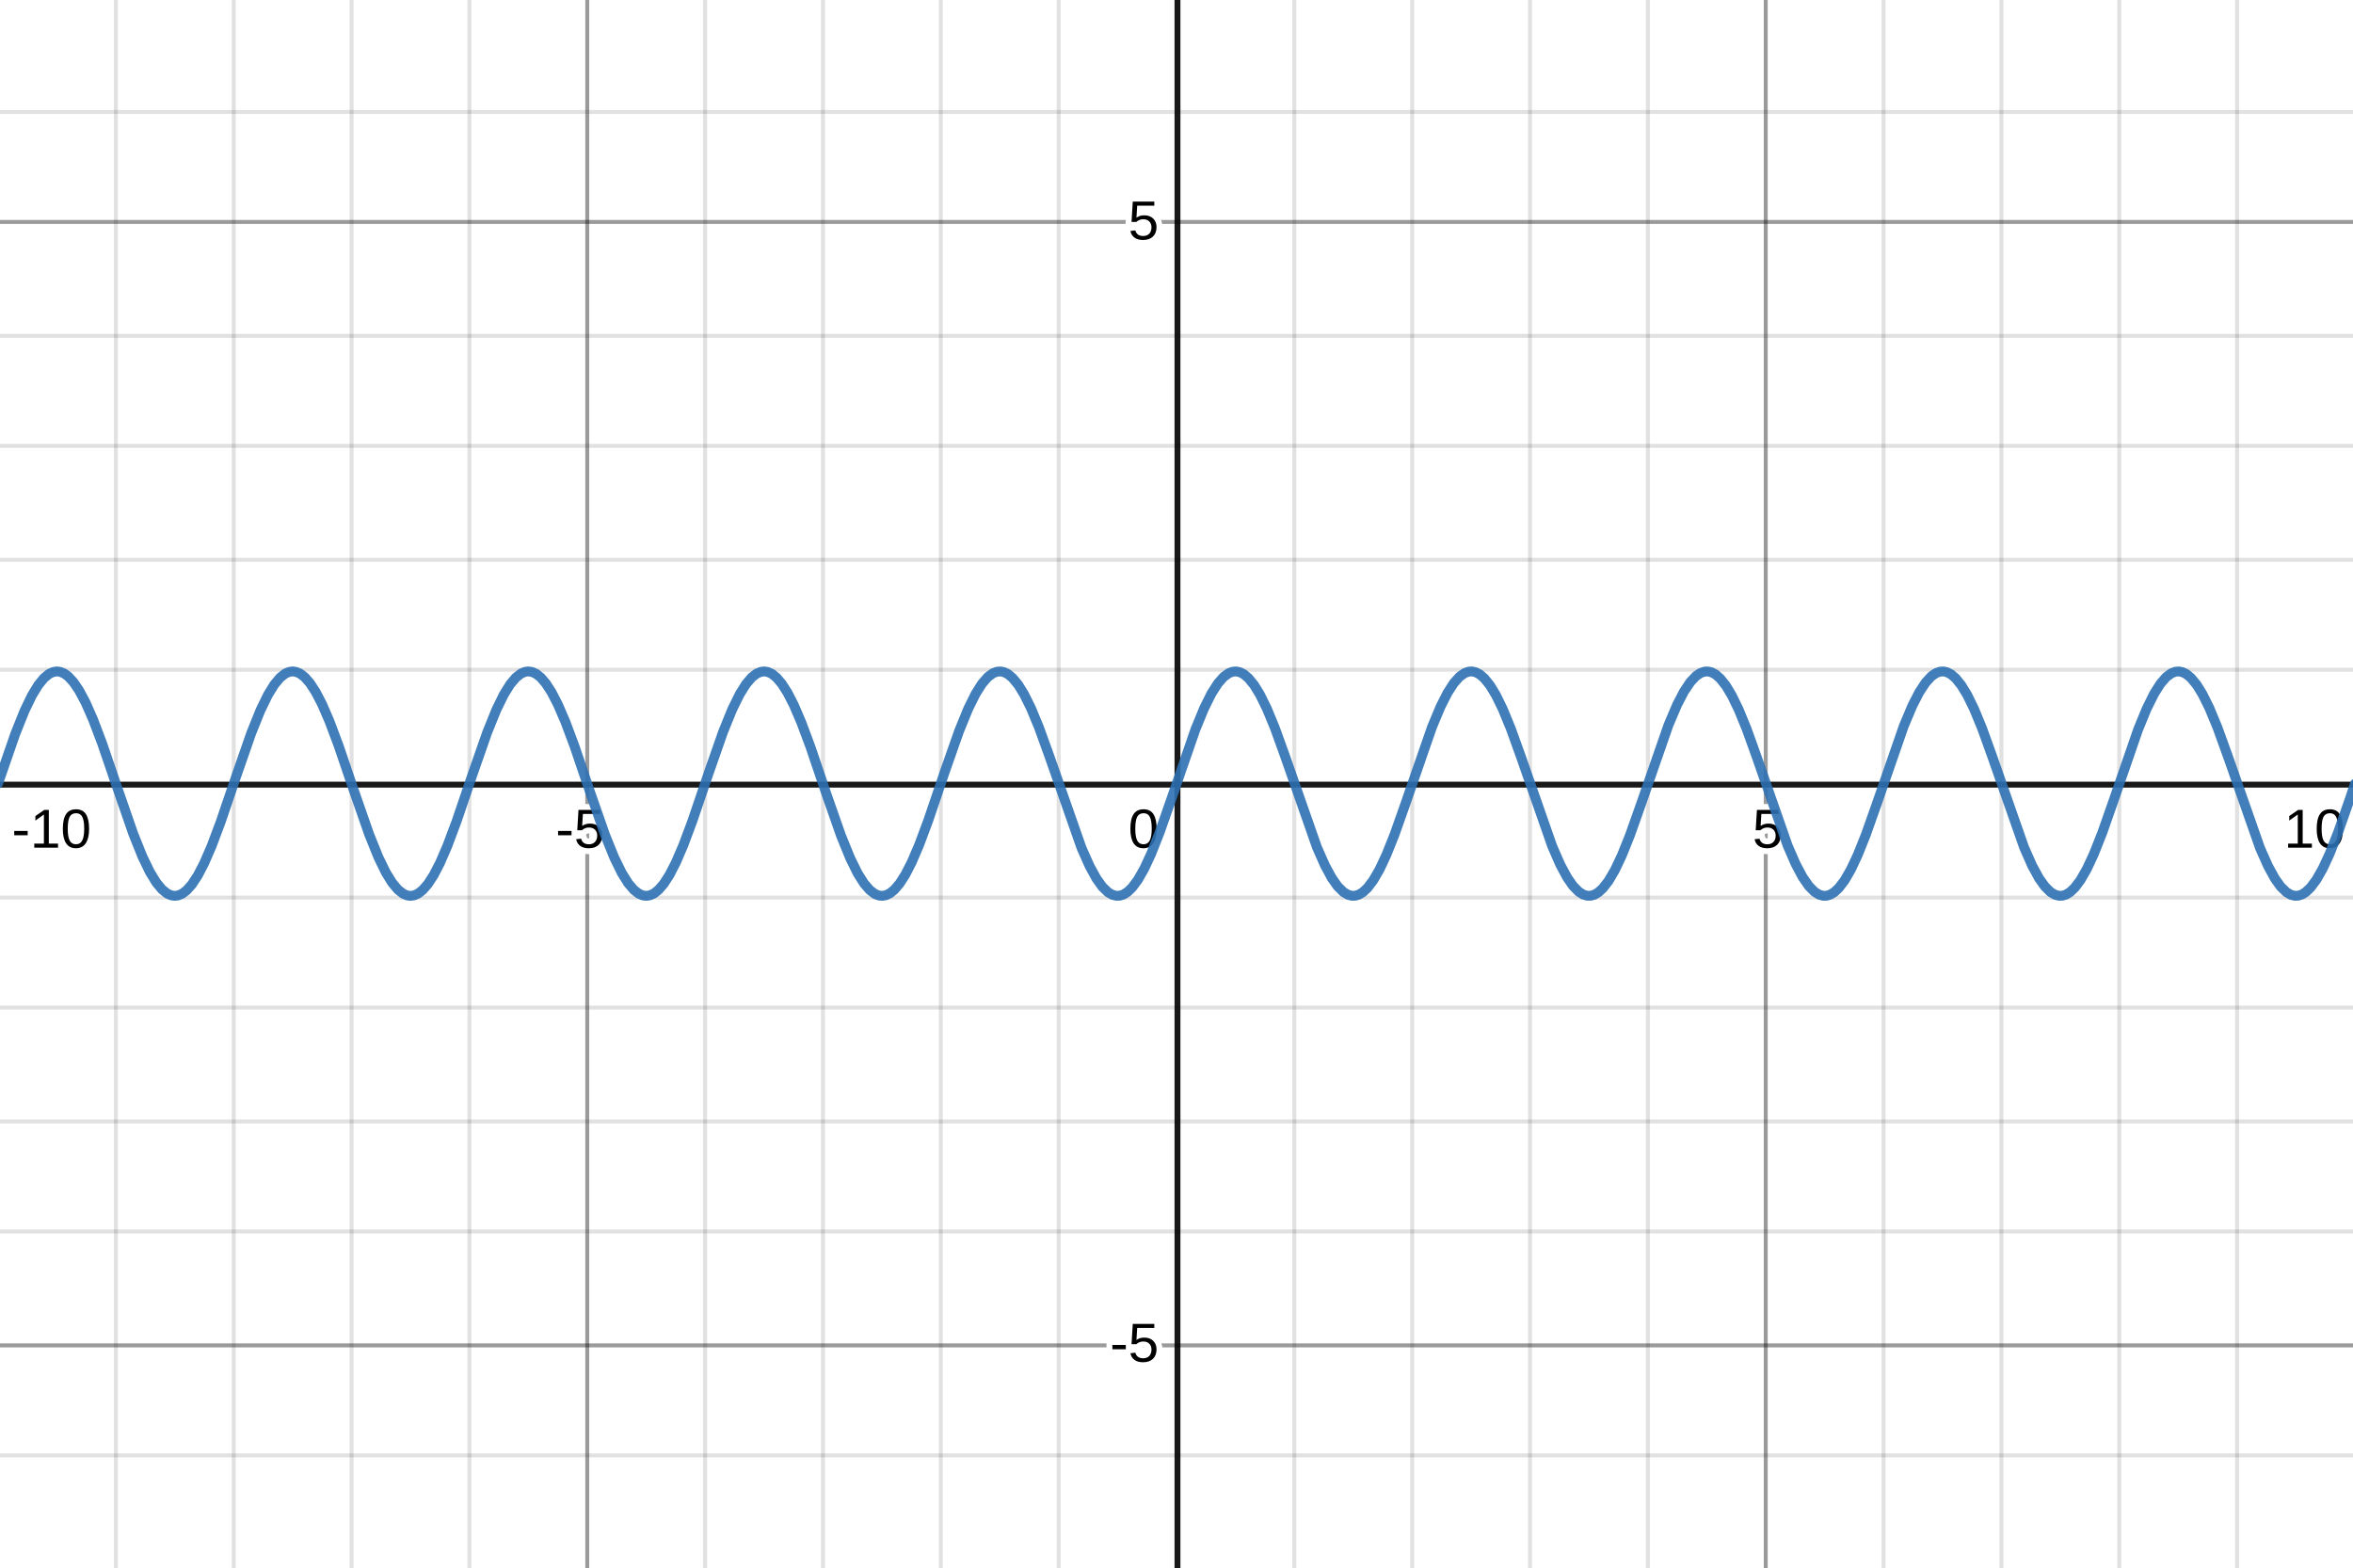
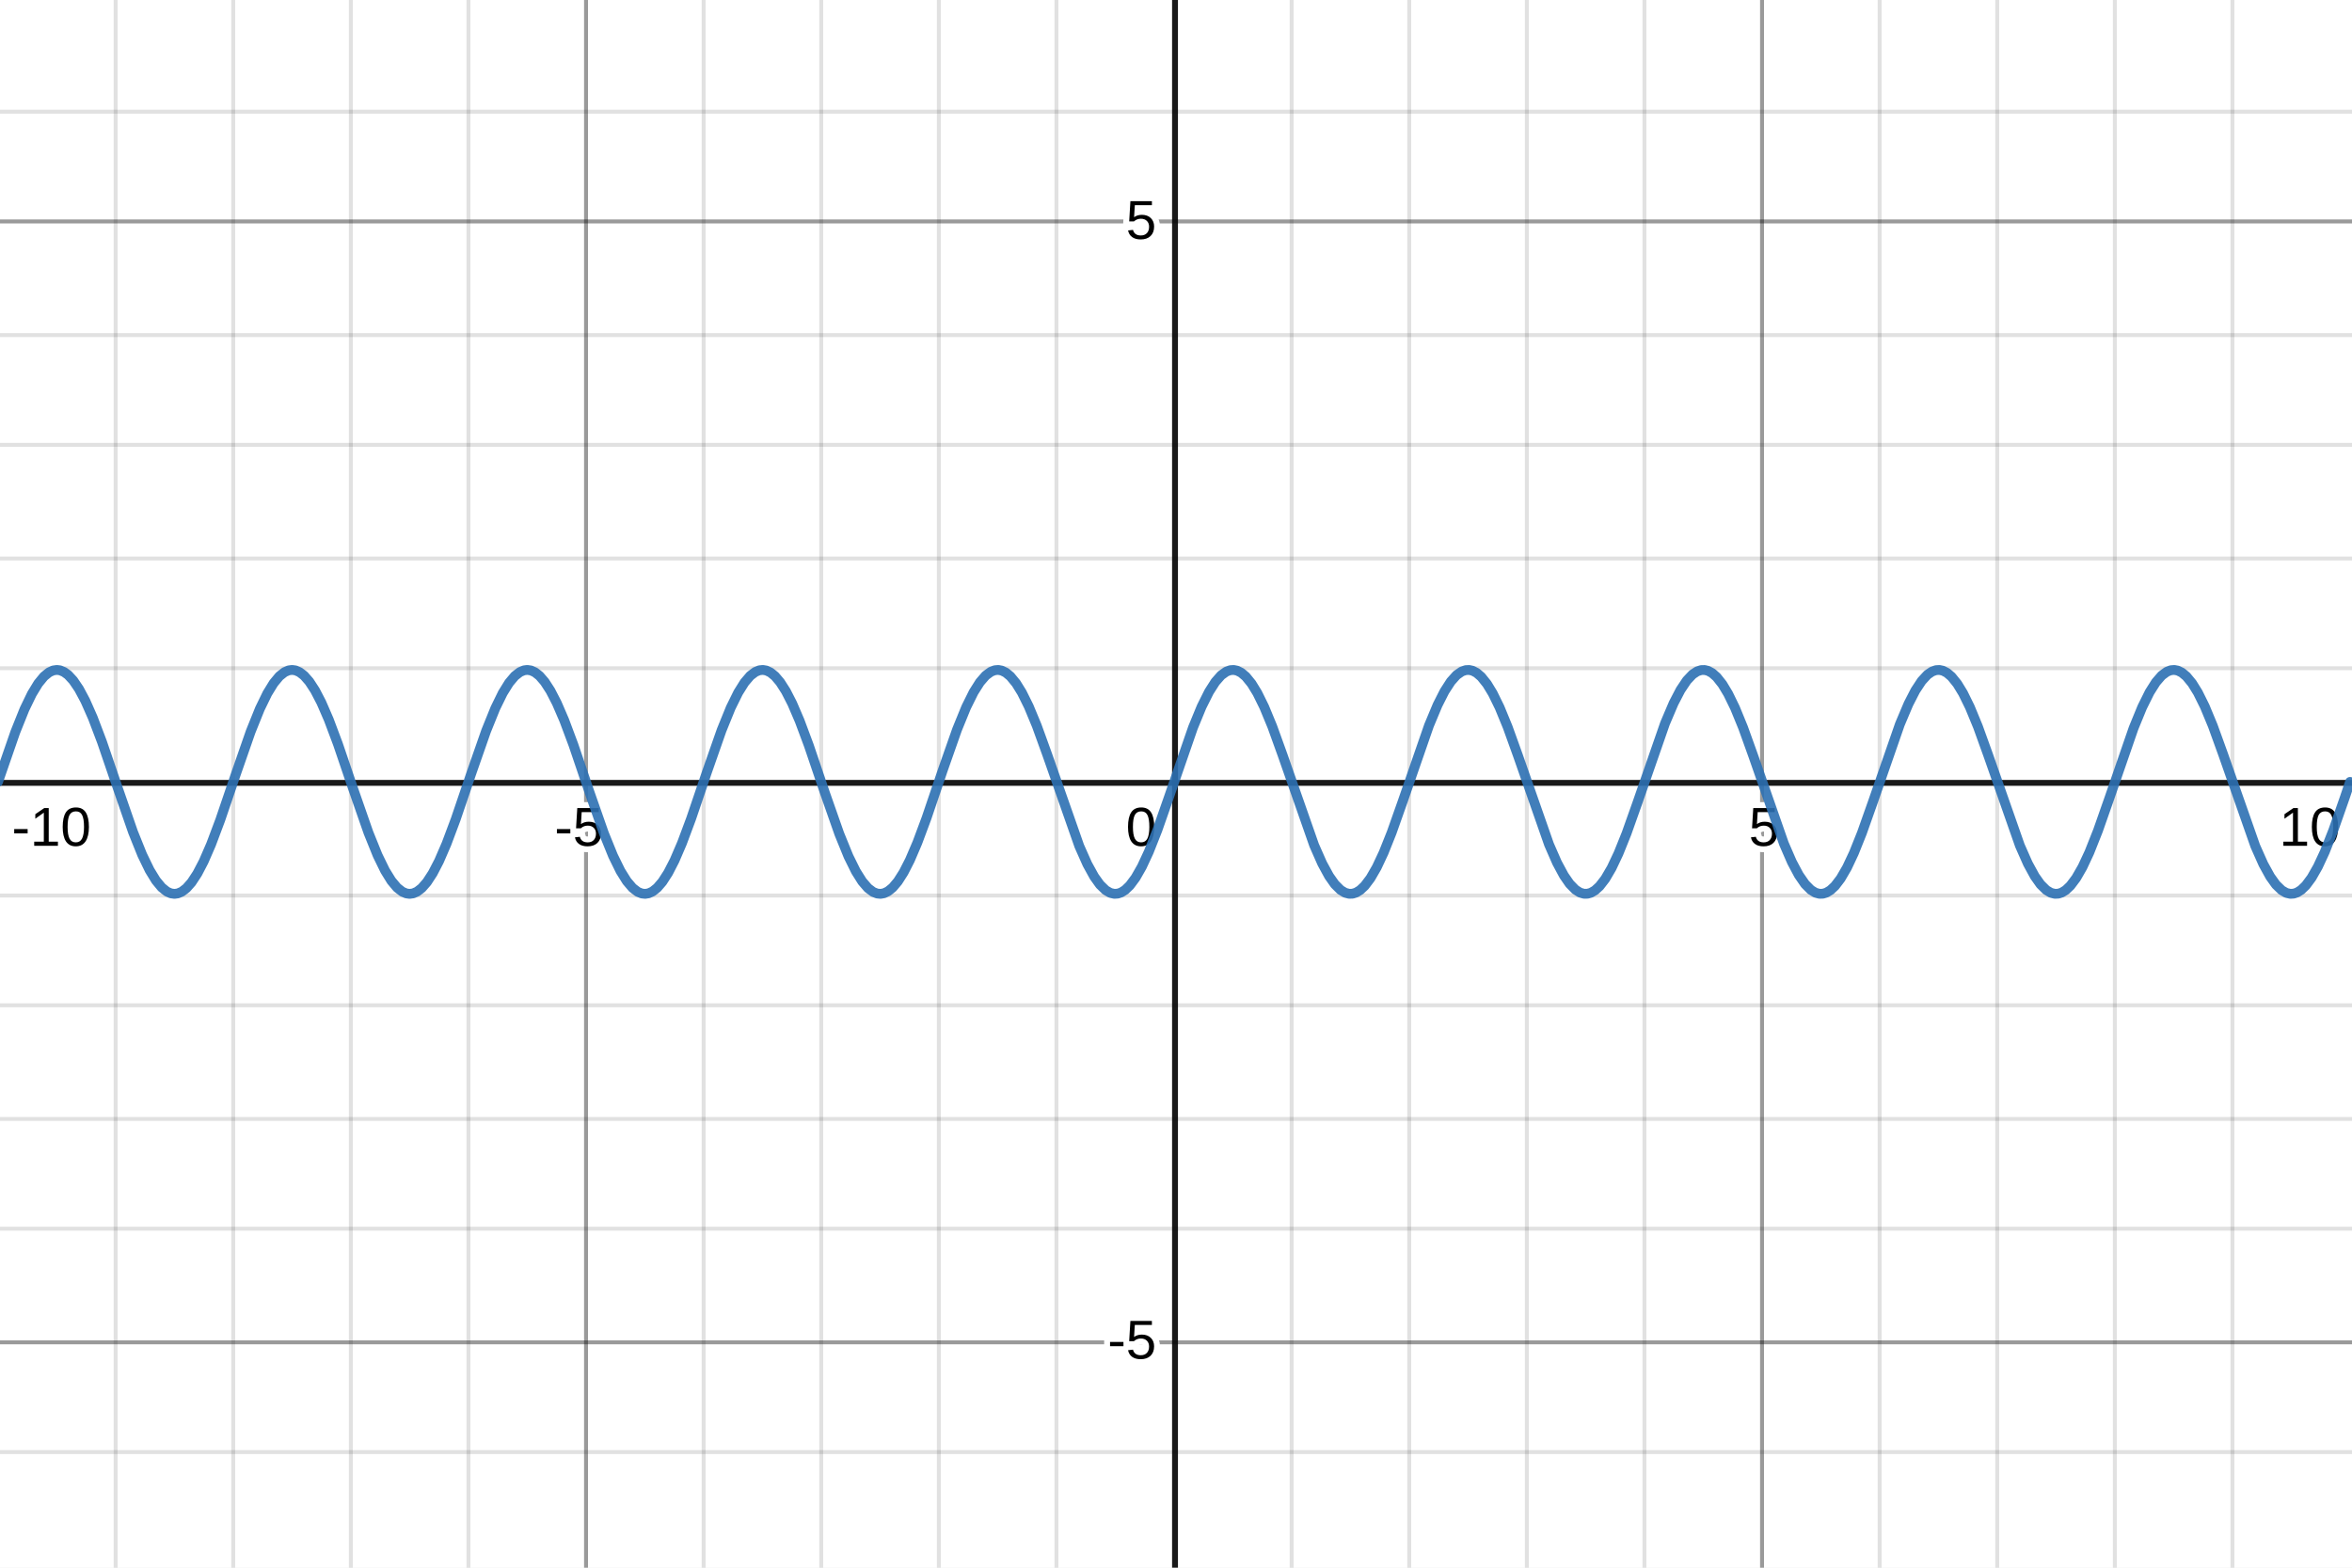
- <svg xmlns="http://www.w3.org/2000/svg" version="1.1" width="599" height="399">
+ <svg xmlns="http://www.w3.org/2000/svg" version="1.1" width="600" height="400" class="desmos-graph">
  <defs />
  <g transform="scale(1,1)">
-     <g id="background-3b3a1899">
-       <rect fill="white" stroke="none" x="0" y="0" width="599.996" height="399.992" class="dcg-svg-background" />
+     <g id="background-5113b6f9">
+       <rect fill="white" stroke="none" x="0" y="0" width="600" height="400" class="dcg-svg-background" />
    </g>
-     <g id="background-images-3b3a1899" />
-     <g id="graphpaper-3b3a1899">
-       <g id="grid-3b3a1899">
+     <g id="background-images-5113b6f9" />
+     <g id="graphpaper-5113b6f9">
+       <g id="grid-5113b6f9">
        <g>
-           <path fill="none" stroke="rgb(0,0,0)" class="dcg-svg-minor-gridline" paint-order="fill stroke markers" d=" M -0.5 0 L -0.5 399.992" stroke-opacity="0.12" stroke-miterlimit="10" stroke-dasharray="" />
-           <path fill="none" stroke="rgb(0,0,0)" class="dcg-svg-minor-gridline" paint-order="fill stroke markers" d=" M 29.5 0 L 29.5 399.992" stroke-opacity="0.12" stroke-miterlimit="10" stroke-dasharray="" />
-           <path fill="none" stroke="rgb(0,0,0)" class="dcg-svg-minor-gridline" paint-order="fill stroke markers" d=" M 59.5 0 L 59.5 399.992" stroke-opacity="0.12" stroke-miterlimit="10" stroke-dasharray="" />
-           <path fill="none" stroke="rgb(0,0,0)" class="dcg-svg-minor-gridline" paint-order="fill stroke markers" d=" M 89.5 0 L 89.5 399.992" stroke-opacity="0.12" stroke-miterlimit="10" stroke-dasharray="" />
-           <path fill="none" stroke="rgb(0,0,0)" class="dcg-svg-minor-gridline" paint-order="fill stroke markers" d=" M 119.5 0 L 119.5 399.992" stroke-opacity="0.12" stroke-miterlimit="10" stroke-dasharray="" />
-           <path fill="none" stroke="rgb(0,0,0)" class="dcg-svg-minor-gridline" paint-order="fill stroke markers" d=" M 149.5 0 L 149.5 399.992" stroke-opacity="0.12" stroke-miterlimit="10" stroke-dasharray="" />
-           <path fill="none" stroke="rgb(0,0,0)" class="dcg-svg-minor-gridline" paint-order="fill stroke markers" d=" M 179.5 0 L 179.5 399.992" stroke-opacity="0.12" stroke-miterlimit="10" stroke-dasharray="" />
-           <path fill="none" stroke="rgb(0,0,0)" class="dcg-svg-minor-gridline" paint-order="fill stroke markers" d=" M 209.5 0 L 209.5 399.992" stroke-opacity="0.12" stroke-miterlimit="10" stroke-dasharray="" />
-           <path fill="none" stroke="rgb(0,0,0)" class="dcg-svg-minor-gridline" paint-order="fill stroke markers" d=" M 239.5 0 L 239.5 399.992" stroke-opacity="0.12" stroke-miterlimit="10" stroke-dasharray="" />
-           <path fill="none" stroke="rgb(0,0,0)" class="dcg-svg-minor-gridline" paint-order="fill stroke markers" d=" M 269.5 0 L 269.5 399.992" stroke-opacity="0.12" stroke-miterlimit="10" stroke-dasharray="" />
-           <path fill="none" stroke="rgb(0,0,0)" class="dcg-svg-minor-gridline" paint-order="fill stroke markers" d=" M 329.5 0 L 329.5 399.992" stroke-opacity="0.12" stroke-miterlimit="10" stroke-dasharray="" />
-           <path fill="none" stroke="rgb(0,0,0)" class="dcg-svg-minor-gridline" paint-order="fill stroke markers" d=" M 359.5 0 L 359.5 399.992" stroke-opacity="0.12" stroke-miterlimit="10" stroke-dasharray="" />
-           <path fill="none" stroke="rgb(0,0,0)" class="dcg-svg-minor-gridline" paint-order="fill stroke markers" d=" M 389.5 0 L 389.5 399.992" stroke-opacity="0.12" stroke-miterlimit="10" stroke-dasharray="" />
-           <path fill="none" stroke="rgb(0,0,0)" class="dcg-svg-minor-gridline" paint-order="fill stroke markers" d=" M 419.5 0 L 419.5 399.992" stroke-opacity="0.12" stroke-miterlimit="10" stroke-dasharray="" />
-           <path fill="none" stroke="rgb(0,0,0)" class="dcg-svg-minor-gridline" paint-order="fill stroke markers" d=" M 449.5 0 L 449.5 399.992" stroke-opacity="0.12" stroke-miterlimit="10" stroke-dasharray="" />
-           <path fill="none" stroke="rgb(0,0,0)" class="dcg-svg-minor-gridline" paint-order="fill stroke markers" d=" M 479.5 0 L 479.5 399.992" stroke-opacity="0.12" stroke-miterlimit="10" stroke-dasharray="" />
-           <path fill="none" stroke="rgb(0,0,0)" class="dcg-svg-minor-gridline" paint-order="fill stroke markers" d=" M 509.5 0 L 509.5 399.992" stroke-opacity="0.12" stroke-miterlimit="10" stroke-dasharray="" />
-           <path fill="none" stroke="rgb(0,0,0)" class="dcg-svg-minor-gridline" paint-order="fill stroke markers" d=" M 539.5 0 L 539.5 399.992" stroke-opacity="0.12" stroke-miterlimit="10" stroke-dasharray="" />
-           <path fill="none" stroke="rgb(0,0,0)" class="dcg-svg-minor-gridline" paint-order="fill stroke markers" d=" M 569.5 0 L 569.5 399.992" stroke-opacity="0.12" stroke-miterlimit="10" stroke-dasharray="" />
-           <path fill="none" stroke="rgb(0,0,0)" class="dcg-svg-minor-gridline" paint-order="fill stroke markers" d=" M 599.5 0 L 599.5 399.992" stroke-opacity="0.12" stroke-miterlimit="10" stroke-dasharray="" />
-           <path fill="none" stroke="rgb(0,0,0)" class="dcg-svg-minor-gridline" paint-order="fill stroke markers" d=" M 0 370.5 L 599.996 370.5" stroke-opacity="0.12" stroke-miterlimit="10" stroke-dasharray="" />
-           <path fill="none" stroke="rgb(0,0,0)" class="dcg-svg-minor-gridline" paint-order="fill stroke markers" d=" M 0 342.5 L 599.996 342.5" stroke-opacity="0.12" stroke-miterlimit="10" stroke-dasharray="" />
-           <path fill="none" stroke="rgb(0,0,0)" class="dcg-svg-minor-gridline" paint-order="fill stroke markers" d=" M 0 313.5 L 599.996 313.5" stroke-opacity="0.12" stroke-miterlimit="10" stroke-dasharray="" />
-           <path fill="none" stroke="rgb(0,0,0)" class="dcg-svg-minor-gridline" paint-order="fill stroke markers" d=" M 0 285.5 L 599.996 285.5" stroke-opacity="0.12" stroke-miterlimit="10" stroke-dasharray="" />
-           <path fill="none" stroke="rgb(0,0,0)" class="dcg-svg-minor-gridline" paint-order="fill stroke markers" d=" M 0 256.5 L 599.996 256.5" stroke-opacity="0.12" stroke-miterlimit="10" stroke-dasharray="" />
-           <path fill="none" stroke="rgb(0,0,0)" class="dcg-svg-minor-gridline" paint-order="fill stroke markers" d=" M 0 228.5 L 599.996 228.5" stroke-opacity="0.12" stroke-miterlimit="10" stroke-dasharray="" />
-           <path fill="none" stroke="rgb(0,0,0)" class="dcg-svg-minor-gridline" paint-order="fill stroke markers" d=" M 0 170.5 L 599.996 170.5" stroke-opacity="0.12" stroke-miterlimit="10" stroke-dasharray="" />
-           <path fill="none" stroke="rgb(0,0,0)" class="dcg-svg-minor-gridline" paint-order="fill stroke markers" d=" M 0 142.5 L 599.996 142.5" stroke-opacity="0.12" stroke-miterlimit="10" stroke-dasharray="" />
-           <path fill="none" stroke="rgb(0,0,0)" class="dcg-svg-minor-gridline" paint-order="fill stroke markers" d=" M 0 113.5 L 599.996 113.5" stroke-opacity="0.12" stroke-miterlimit="10" stroke-dasharray="" />
-           <path fill="none" stroke="rgb(0,0,0)" class="dcg-svg-minor-gridline" paint-order="fill stroke markers" d=" M 0 85.5 L 599.996 85.5" stroke-opacity="0.12" stroke-miterlimit="10" stroke-dasharray="" />
-           <path fill="none" stroke="rgb(0,0,0)" class="dcg-svg-minor-gridline" paint-order="fill stroke markers" d=" M 0 56.5 L 599.996 56.5" stroke-opacity="0.12" stroke-miterlimit="10" stroke-dasharray="" />
-           <path fill="none" stroke="rgb(0,0,0)" class="dcg-svg-minor-gridline" paint-order="fill stroke markers" d=" M 0 28.5 L 599.996 28.5" stroke-opacity="0.12" stroke-miterlimit="10" stroke-dasharray="" />
-           <path fill="none" stroke="rgb(0,0,0)" class="dcg-svg-major-gridline" paint-order="fill stroke markers" d=" M -0.5 0 L -0.5 399.992" stroke-opacity="0.318" stroke-miterlimit="10" stroke-dasharray="" />
-           <path fill="none" stroke="rgb(0,0,0)" class="dcg-svg-major-gridline" paint-order="fill stroke markers" d=" M 149.5 0 L 149.5 399.992" stroke-opacity="0.318" stroke-miterlimit="10" stroke-dasharray="" />
-           <path fill="none" stroke="rgb(0,0,0)" class="dcg-svg-major-gridline" paint-order="fill stroke markers" d=" M 449.5 0 L 449.5 399.992" stroke-opacity="0.318" stroke-miterlimit="10" stroke-dasharray="" />
-           <path fill="none" stroke="rgb(0,0,0)" class="dcg-svg-major-gridline" paint-order="fill stroke markers" d=" M 599.5 0 L 599.5 399.992" stroke-opacity="0.318" stroke-miterlimit="10" stroke-dasharray="" />
-           <path fill="none" stroke="rgb(0,0,0)" class="dcg-svg-major-gridline" paint-order="fill stroke markers" d=" M 0 342.5 L 599.996 342.5" stroke-opacity="0.318" stroke-miterlimit="10" stroke-dasharray="" />
-           <path fill="none" stroke="rgb(0,0,0)" class="dcg-svg-major-gridline" paint-order="fill stroke markers" d=" M 0 56.5 L 599.996 56.5" stroke-opacity="0.318" stroke-miterlimit="10" stroke-dasharray="" />
+           <path fill="none" stroke="rgb(0,0,0)" class="dcg-svg-minor-gridline" paint-order="fill stroke markers" d=" M -0.5 0 L -0.5 400" stroke-opacity="0.12" stroke-miterlimit="10" stroke-dasharray="" />
+           <path fill="none" stroke="rgb(0,0,0)" class="dcg-svg-minor-gridline" paint-order="fill stroke markers" d=" M 29.5 0 L 29.5 400" stroke-opacity="0.12" stroke-miterlimit="10" stroke-dasharray="" />
+           <path fill="none" stroke="rgb(0,0,0)" class="dcg-svg-minor-gridline" paint-order="fill stroke markers" d=" M 59.5 0 L 59.5 400" stroke-opacity="0.12" stroke-miterlimit="10" stroke-dasharray="" />
+           <path fill="none" stroke="rgb(0,0,0)" class="dcg-svg-minor-gridline" paint-order="fill stroke markers" d=" M 89.5 0 L 89.5 400" stroke-opacity="0.12" stroke-miterlimit="10" stroke-dasharray="" />
+           <path fill="none" stroke="rgb(0,0,0)" class="dcg-svg-minor-gridline" paint-order="fill stroke markers" d=" M 119.5 0 L 119.5 400" stroke-opacity="0.12" stroke-miterlimit="10" stroke-dasharray="" />
+           <path fill="none" stroke="rgb(0,0,0)" class="dcg-svg-minor-gridline" paint-order="fill stroke markers" d=" M 149.5 0 L 149.5 400" stroke-opacity="0.12" stroke-miterlimit="10" stroke-dasharray="" />
+           <path fill="none" stroke="rgb(0,0,0)" class="dcg-svg-minor-gridline" paint-order="fill stroke markers" d=" M 179.5 0 L 179.5 400" stroke-opacity="0.12" stroke-miterlimit="10" stroke-dasharray="" />
+           <path fill="none" stroke="rgb(0,0,0)" class="dcg-svg-minor-gridline" paint-order="fill stroke markers" d=" M 209.5 0 L 209.5 400" stroke-opacity="0.12" stroke-miterlimit="10" stroke-dasharray="" />
+           <path fill="none" stroke="rgb(0,0,0)" class="dcg-svg-minor-gridline" paint-order="fill stroke markers" d=" M 239.5 0 L 239.5 400" stroke-opacity="0.12" stroke-miterlimit="10" stroke-dasharray="" />
+           <path fill="none" stroke="rgb(0,0,0)" class="dcg-svg-minor-gridline" paint-order="fill stroke markers" d=" M 269.5 0 L 269.5 400" stroke-opacity="0.12" stroke-miterlimit="10" stroke-dasharray="" />
+           <path fill="none" stroke="rgb(0,0,0)" class="dcg-svg-minor-gridline" paint-order="fill stroke markers" d=" M 329.5 0 L 329.5 400" stroke-opacity="0.12" stroke-miterlimit="10" stroke-dasharray="" />
+           <path fill="none" stroke="rgb(0,0,0)" class="dcg-svg-minor-gridline" paint-order="fill stroke markers" d=" M 359.5 0 L 359.5 400" stroke-opacity="0.12" stroke-miterlimit="10" stroke-dasharray="" />
+           <path fill="none" stroke="rgb(0,0,0)" class="dcg-svg-minor-gridline" paint-order="fill stroke markers" d=" M 389.5 0 L 389.5 400" stroke-opacity="0.12" stroke-miterlimit="10" stroke-dasharray="" />
+           <path fill="none" stroke="rgb(0,0,0)" class="dcg-svg-minor-gridline" paint-order="fill stroke markers" d=" M 419.5 0 L 419.5 400" stroke-opacity="0.12" stroke-miterlimit="10" stroke-dasharray="" />
+           <path fill="none" stroke="rgb(0,0,0)" class="dcg-svg-minor-gridline" paint-order="fill stroke markers" d=" M 449.5 0 L 449.5 400" stroke-opacity="0.12" stroke-miterlimit="10" stroke-dasharray="" />
+           <path fill="none" stroke="rgb(0,0,0)" class="dcg-svg-minor-gridline" paint-order="fill stroke markers" d=" M 479.5 0 L 479.5 400" stroke-opacity="0.12" stroke-miterlimit="10" stroke-dasharray="" />
+           <path fill="none" stroke="rgb(0,0,0)" class="dcg-svg-minor-gridline" paint-order="fill stroke markers" d=" M 509.5 0 L 509.5 400" stroke-opacity="0.12" stroke-miterlimit="10" stroke-dasharray="" />
+           <path fill="none" stroke="rgb(0,0,0)" class="dcg-svg-minor-gridline" paint-order="fill stroke markers" d=" M 539.5 0 L 539.5 400" stroke-opacity="0.12" stroke-miterlimit="10" stroke-dasharray="" />
+           <path fill="none" stroke="rgb(0,0,0)" class="dcg-svg-minor-gridline" paint-order="fill stroke markers" d=" M 569.5 0 L 569.5 400" stroke-opacity="0.12" stroke-miterlimit="10" stroke-dasharray="" />
+           <path fill="none" stroke="rgb(0,0,0)" class="dcg-svg-minor-gridline" paint-order="fill stroke markers" d=" M 0 370.5 L 600 370.5" stroke-opacity="0.12" stroke-miterlimit="10" stroke-dasharray="" />
+           <path fill="none" stroke="rgb(0,0,0)" class="dcg-svg-minor-gridline" paint-order="fill stroke markers" d=" M 0 342.5 L 600 342.5" stroke-opacity="0.12" stroke-miterlimit="10" stroke-dasharray="" />
+           <path fill="none" stroke="rgb(0,0,0)" class="dcg-svg-minor-gridline" paint-order="fill stroke markers" d=" M 0 313.5 L 600 313.5" stroke-opacity="0.12" stroke-miterlimit="10" stroke-dasharray="" />
+           <path fill="none" stroke="rgb(0,0,0)" class="dcg-svg-minor-gridline" paint-order="fill stroke markers" d=" M 0 285.5 L 600 285.5" stroke-opacity="0.12" stroke-miterlimit="10" stroke-dasharray="" />
+           <path fill="none" stroke="rgb(0,0,0)" class="dcg-svg-minor-gridline" paint-order="fill stroke markers" d=" M 0 256.5 L 600 256.5" stroke-opacity="0.12" stroke-miterlimit="10" stroke-dasharray="" />
+           <path fill="none" stroke="rgb(0,0,0)" class="dcg-svg-minor-gridline" paint-order="fill stroke markers" d=" M 0 228.5 L 600 228.5" stroke-opacity="0.12" stroke-miterlimit="10" stroke-dasharray="" />
+           <path fill="none" stroke="rgb(0,0,0)" class="dcg-svg-minor-gridline" paint-order="fill stroke markers" d=" M 0 170.5 L 600 170.5" stroke-opacity="0.12" stroke-miterlimit="10" stroke-dasharray="" />
+           <path fill="none" stroke="rgb(0,0,0)" class="dcg-svg-minor-gridline" paint-order="fill stroke markers" d=" M 0 142.5 L 600 142.5" stroke-opacity="0.12" stroke-miterlimit="10" stroke-dasharray="" />
+           <path fill="none" stroke="rgb(0,0,0)" class="dcg-svg-minor-gridline" paint-order="fill stroke markers" d=" M 0 113.5 L 600 113.5" stroke-opacity="0.12" stroke-miterlimit="10" stroke-dasharray="" />
+           <path fill="none" stroke="rgb(0,0,0)" class="dcg-svg-minor-gridline" paint-order="fill stroke markers" d=" M 0 85.5 L 600 85.5" stroke-opacity="0.12" stroke-miterlimit="10" stroke-dasharray="" />
+           <path fill="none" stroke="rgb(0,0,0)" class="dcg-svg-minor-gridline" paint-order="fill stroke markers" d=" M 0 56.5 L 600 56.5" stroke-opacity="0.12" stroke-miterlimit="10" stroke-dasharray="" />
+           <path fill="none" stroke="rgb(0,0,0)" class="dcg-svg-minor-gridline" paint-order="fill stroke markers" d=" M 0 28.5 L 600 28.5" stroke-opacity="0.12" stroke-miterlimit="10" stroke-dasharray="" />
+           <path fill="none" stroke="rgb(0,0,0)" class="dcg-svg-minor-gridline" paint-order="fill stroke markers" d=" M 0 -0.5 L 600 -0.5" stroke-opacity="0.12" stroke-miterlimit="10" stroke-dasharray="" />
+           <path fill="none" stroke="rgb(0,0,0)" class="dcg-svg-major-gridline" paint-order="fill stroke markers" d=" M -0.5 0 L -0.5 400" stroke-opacity="0.318" stroke-miterlimit="10" stroke-dasharray="" />
+           <path fill="none" stroke="rgb(0,0,0)" class="dcg-svg-major-gridline" paint-order="fill stroke markers" d=" M 149.5 0 L 149.5 400" stroke-opacity="0.318" stroke-miterlimit="10" stroke-dasharray="" />
+           <path fill="none" stroke="rgb(0,0,0)" class="dcg-svg-major-gridline" paint-order="fill stroke markers" d=" M 449.5 0 L 449.5 400" stroke-opacity="0.318" stroke-miterlimit="10" stroke-dasharray="" />
+           <path fill="none" stroke="rgb(0,0,0)" class="dcg-svg-major-gridline" paint-order="fill stroke markers" d=" M 0 342.5 L 600 342.5" stroke-opacity="0.318" stroke-miterlimit="10" stroke-dasharray="" />
+           <path fill="none" stroke="rgb(0,0,0)" class="dcg-svg-major-gridline" paint-order="fill stroke markers" d=" M 0 56.5 L 600 56.5" stroke-opacity="0.318" stroke-miterlimit="10" stroke-dasharray="" />
        </g>
      </g>
-       <g id="axis-3b3a1899">
-         <g id="yaxis-3b3a1899">
-           <path fill="none" stroke="rgb(0,0,0)" class="dcg-svg-axis-line" paint-order="fill stroke markers" d=" M 299.75 0 L 299.75 399.992" stroke-opacity="0.9" stroke-miterlimit="10" stroke-width="1.5" stroke-dasharray="" />
+       <g id="axis-5113b6f9">
+         <g id="yaxis-5113b6f9">
+           <path fill="none" stroke="rgb(0,0,0)" class="dcg-svg-axis-line" paint-order="fill stroke markers" d=" M 299.75 0 L 299.75 400" stroke-opacity="0.9" stroke-miterlimit="10" stroke-width="1.5" stroke-dasharray="" />
        </g>
-         <g id="xaxis-3b3a1899">
-           <path fill="none" stroke="rgb(0,0,0)" class="dcg-svg-axis-line" paint-order="fill stroke markers" d=" M 0 199.75 L 599.996 199.75" stroke-opacity="0.9" stroke-miterlimit="10" stroke-width="1.5" stroke-dasharray="" />
+         <g id="xaxis-5113b6f9">
+           <path fill="none" stroke="rgb(0,0,0)" class="dcg-svg-axis-line" paint-order="fill stroke markers" d=" M 0 199.75 L 600 199.75" stroke-opacity="0.9" stroke-miterlimit="10" stroke-width="1.5" stroke-dasharray="" />
        </g>
        <g>
          <g class="dcg-svg-axis-value">
-             <text fill="none" stroke="#ffffff" font-family="Arial" font-size="14px" font-style="normal" font-weight="normal" text-decoration="normal" x="291.105" y="215.804" text-anchor="middle" stroke-miterlimit="2" stroke-width="3" stroke-dasharray="">0</text>
-             <text fill="#000000" stroke="none" font-family="Arial" font-size="14px" font-style="normal" font-weight="normal" text-decoration="normal" x="291.105" y="215.804" text-anchor="middle">0</text>
+             <text fill="none" stroke="#ffffff" font-family="Arial" font-size="14px" font-style="normal" font-weight="normal" text-decoration="normal" x="291.107" y="215.808" text-anchor="middle" stroke-miterlimit="2" stroke-width="3" stroke-dasharray="">0</text>
+             <text fill="#000000" stroke="none" font-family="Arial" font-size="14px" font-style="normal" font-weight="normal" text-decoration="normal" x="291.107" y="215.808" text-anchor="middle">0</text>
          </g>
          <g class="dcg-svg-axis-value dcg-svg-offcenter-axis-value">
-             <text fill="none" stroke="#ffffff" font-family="Arial" font-size="14px" font-style="normal" font-weight="normal" text-decoration="normal" x="13.117" y="215.804" text-anchor="middle" stroke-miterlimit="2" stroke-width="3" stroke-dasharray="">-10</text>
-             <text fill="#000000" stroke="none" font-family="Arial" font-size="14px" font-style="normal" font-weight="normal" text-decoration="normal" x="13.117" y="215.804" text-anchor="middle">-10</text>
+             <text fill="none" stroke="#ffffff" font-family="Arial" font-size="14px" font-style="normal" font-weight="normal" text-decoration="normal" x="13.117" y="215.808" text-anchor="middle" stroke-miterlimit="2" stroke-width="3" stroke-dasharray="">-10</text>
+             <text fill="#000000" stroke="none" font-family="Arial" font-size="14px" font-style="normal" font-weight="normal" text-decoration="normal" x="13.117" y="215.808" text-anchor="middle">-10</text>
          </g>
          <g class="dcg-svg-axis-value">
-             <text fill="none" stroke="#ffffff" font-family="Arial" font-size="14px" font-style="normal" font-weight="normal" text-decoration="normal" x="147.668" y="215.804" text-anchor="middle" stroke-miterlimit="2" stroke-width="3" stroke-dasharray="">-5</text>
-             <text fill="#000000" stroke="none" font-family="Arial" font-size="14px" font-style="normal" font-weight="normal" text-decoration="normal" x="147.668" y="215.804" text-anchor="middle">-5</text>
+             <text fill="none" stroke="#ffffff" font-family="Arial" font-size="14px" font-style="normal" font-weight="normal" text-decoration="normal" x="147.669" y="215.808" text-anchor="middle" stroke-miterlimit="2" stroke-width="3" stroke-dasharray="">-5</text>
+             <text fill="#000000" stroke="none" font-family="Arial" font-size="14px" font-style="normal" font-weight="normal" text-decoration="normal" x="147.669" y="215.808" text-anchor="middle">-5</text>
          </g>
          <g class="dcg-svg-axis-value">
-             <text fill="none" stroke="#ffffff" font-family="Arial" font-size="14px" font-style="normal" font-weight="normal" text-decoration="normal" x="449.997" y="215.804" text-anchor="middle" stroke-miterlimit="2" stroke-width="3" stroke-dasharray="">5</text>
-             <text fill="#000000" stroke="none" font-family="Arial" font-size="14px" font-style="normal" font-weight="normal" text-decoration="normal" x="449.997" y="215.804" text-anchor="middle">5</text>
+             <text fill="none" stroke="#ffffff" font-family="Arial" font-size="14px" font-style="normal" font-weight="normal" text-decoration="normal" x="450" y="215.808" text-anchor="middle" stroke-miterlimit="2" stroke-width="3" stroke-dasharray="">5</text>
+             <text fill="#000000" stroke="none" font-family="Arial" font-size="14px" font-style="normal" font-weight="normal" text-decoration="normal" x="450" y="215.808" text-anchor="middle">5</text>
          </g>
          <g class="dcg-svg-axis-value dcg-svg-offcenter-axis-value">
-             <text fill="none" stroke="#ffffff" font-family="Arial" font-size="14px" font-style="normal" font-weight="normal" text-decoration="normal" x="589.21" y="215.804" text-anchor="middle" stroke-miterlimit="2" stroke-width="3" stroke-dasharray="">10</text>
-             <text fill="#000000" stroke="none" font-family="Arial" font-size="14px" font-style="normal" font-weight="normal" text-decoration="normal" x="589.21" y="215.804" text-anchor="middle">10</text>
+             <text fill="none" stroke="#ffffff" font-family="Arial" font-size="14px" font-style="normal" font-weight="normal" text-decoration="normal" x="589.214" y="215.808" text-anchor="middle" stroke-miterlimit="2" stroke-width="3" stroke-dasharray="">10</text>
+             <text fill="#000000" stroke="none" font-family="Arial" font-size="14px" font-style="normal" font-weight="normal" text-decoration="normal" x="589.214" y="215.808" text-anchor="middle">10</text>
          </g>
          <g class="dcg-svg-axis-value">
-             <text fill="none" stroke="#ffffff" font-family="Arial" font-size="14px" font-style="normal" font-weight="normal" text-decoration="normal" x="288.774" y="346.658" text-anchor="middle" stroke-miterlimit="2" stroke-width="3" stroke-dasharray="">-5</text>
-             <text fill="#000000" stroke="none" font-family="Arial" font-size="14px" font-style="normal" font-weight="normal" text-decoration="normal" x="288.774" y="346.658" text-anchor="middle">-5</text>
+             <text fill="none" stroke="#ffffff" font-family="Arial" font-size="14px" font-style="normal" font-weight="normal" text-decoration="normal" x="288.776" y="346.665" text-anchor="middle" stroke-miterlimit="2" stroke-width="3" stroke-dasharray="">-5</text>
+             <text fill="#000000" stroke="none" font-family="Arial" font-size="14px" font-style="normal" font-weight="normal" text-decoration="normal" x="288.776" y="346.665" text-anchor="middle">-5</text>
          </g>
          <g class="dcg-svg-axis-value">
-             <text fill="none" stroke="#ffffff" font-family="Arial" font-size="14px" font-style="normal" font-weight="normal" text-decoration="normal" x="291.105" y="60.95" text-anchor="middle" stroke-miterlimit="2" stroke-width="3" stroke-dasharray="">5</text>
-             <text fill="#000000" stroke="none" font-family="Arial" font-size="14px" font-style="normal" font-weight="normal" text-decoration="normal" x="291.105" y="60.95" text-anchor="middle">5</text>
+             <text fill="none" stroke="#ffffff" font-family="Arial" font-size="14px" font-style="normal" font-weight="normal" text-decoration="normal" x="291.107" y="60.951" text-anchor="middle" stroke-miterlimit="2" stroke-width="3" stroke-dasharray="">5</text>
+             <text fill="#000000" stroke="none" font-family="Arial" font-size="14px" font-style="normal" font-weight="normal" text-decoration="normal" x="291.107" y="60.951" text-anchor="middle">5</text>
          </g>
        </g>
      </g>
    </g>
-     <g id="expressions-3b3a1899">
-       <g id="sketch-3b3a1899">
+     <g id="expressions-5113b6f9">
+       <g id="sketch-5113b6f9">
        <path fill="#2d70b3" stroke="none" paint-order="stroke fill markers" d="" fill-opacity="0.4" />
        <g>
-           <path fill="none" stroke="#2d70b3" class="dcg-svg-curve" paint-order="fill stroke markers" d=" M -0.5 199.496 L -0.5 199.496 L 3.895 186.807 L 6.238 180.967 L 8.143 177.026 L 9.754 174.382 L 11.219 172.595 L 12.537 171.526 L 13.562 171.063 L 14.5 170.925 L 15.32 171.03 L 16.346 171.457 L 17.371 172.207 L 18.689 173.631 L 20.154 175.789 L 21.765 178.803 L 23.67 183.116 L 26.013 189.295 L 29.529 199.583 L 33.924 212.263 L 36.267 218.091 L 38.172 222.019 L 39.783 224.652 L 41.248 226.426 L 42.566 227.483 L 43.591 227.937 L 44.5 228.067 L 45.349 227.954 L 46.375 227.518 L 47.547 226.625 L 48.865 225.133 L 50.33 222.905 L 51.941 219.822 L 53.845 215.442 L 56.189 209.203 L 59.998 198.006 L 63.953 186.65 L 66.296 180.834 L 68.201 176.918 L 69.812 174.299 L 71.277 172.537 L 72.595 171.491 L 73.621 171.046 L 74.499 170.925 L 75.378 171.046 L 76.404 171.491 L 77.576 172.395 L 78.894 173.897 L 80.359 176.137 L 81.97 179.231 L 83.874 183.623 L 86.218 189.871 L 90.027 201.073 L 93.982 212.42 L 96.326 218.224 L 98.23 222.127 L 99.841 224.734 L 101.306 226.484 L 102.624 227.518 L 103.65 227.954 L 104.499 228.067 L 105.407 227.937 L 106.433 227.483 L 107.605 226.569 L 108.923 225.055 L 110.388 222.804 L 111.999 219.698 L 113.904 215.296 L 116.247 209.038 L 120.202 197.394 L 124.011 186.494 L 126.355 180.702 L 128.259 176.811 L 129.87 174.216 L 131.335 172.479 L 132.653 171.457 L 133.679 171.03 L 134.499 170.925 L 135.437 171.063 L 136.462 171.526 L 137.634 172.451 L 138.952 173.976 L 140.417 176.238 L 142.028 179.355 L 143.933 183.769 L 146.276 190.036 L 150.231 201.685 L 154.04 212.576 L 156.384 218.356 L 158.288 222.233 L 159.899 224.816 L 161.364 226.541 L 162.682 227.551 L 163.708 227.969 L 164.587 228.065 L 165.466 227.92 L 166.491 227.447 L 167.663 226.513 L 168.981 224.976 L 170.446 222.702 L 172.057 219.574 L 173.962 215.15 L 176.305 208.873 L 180.26 197.219 L 184.069 186.338 L 186.413 180.57 L 188.317 176.705 L 189.928 174.135 L 191.393 172.422 L 192.712 171.424 L 193.737 171.016 L 194.616 170.927 L 195.495 171.08 L 196.52 171.563 L 197.692 172.508 L 199.01 174.055 L 200.475 176.34 L 202.086 179.48 L 203.991 183.915 L 206.335 190.201 L 210.436 202.296 L 214.098 212.731 L 216.442 218.487 L 218.346 222.339 L 219.957 224.897 L 221.422 226.597 L 222.741 227.584 L 223.766 227.983 L 224.645 228.063 L 225.524 227.902 L 226.549 227.41 L 227.721 226.455 L 229.039 224.897 L 230.504 222.6 L 232.116 219.449 L 234.02 215.003 L 236.364 208.707 L 240.465 196.608 L 244.127 186.182 L 246.471 180.439 L 248.375 176.6 L 249.987 174.055 L 251.451 172.367 L 252.77 171.392 L 253.795 171.002 L 254.674 170.93 L 255.553 171.099 L 256.578 171.6 L 257.75 172.566 L 259.215 174.34 L 260.68 176.705 L 262.438 180.244 L 264.488 185.185 L 267.125 192.469 L 275.328 215.875 L 277.379 220.488 L 279.137 223.681 L 280.602 225.721 L 282.066 227.145 L 283.238 227.818 L 284.264 228.058 L 285.143 228.002 L 286.021 227.704 L 287.047 227.055 L 288.219 225.925 L 289.684 223.957 L 291.295 221.13 L 293.053 217.349 L 295.25 211.791 L 298.18 203.428 L 304.332 185.643 L 306.529 180.309 L 308.433 176.495 L 310.045 173.976 L 311.51 172.312 L 312.828 171.361 L 313.853 170.99 L 314.732 170.934 L 315.611 171.119 L 316.636 171.638 L 317.808 172.625 L 319.273 174.424 L 320.738 176.811 L 322.496 180.374 L 324.547 185.337 L 327.183 192.639 L 335.24 215.659 L 337.291 220.309 L 339.048 223.54 L 340.513 225.615 L 341.978 227.078 L 343.15 227.783 L 344.175 228.05 L 345.054 228.018 L 345.933 227.744 L 346.959 227.123 L 348.13 226.024 L 349.595 224.091 L 351.207 221.301 L 352.964 217.553 L 355.015 212.42 L 357.798 204.553 L 364.537 185.109 L 366.734 179.859 L 368.492 176.392 L 370.103 173.897 L 371.568 172.259 L 372.886 171.331 L 373.911 170.979 L 374.79 170.938 L 375.669 171.14 L 376.695 171.678 L 377.867 172.685 L 379.331 174.508 L 380.796 176.918 L 382.554 180.504 L 384.605 185.49 L 387.241 192.809 L 395.152 215.442 L 397.202 220.128 L 398.96 223.397 L 400.425 225.508 L 401.89 227.008 L 403.062 227.744 L 404.087 228.04 L 404.966 228.032 L 405.845 227.783 L 406.87 227.189 L 408.042 226.12 L 409.507 224.224 L 411.118 221.47 L 412.876 217.756 L 414.927 212.654 L 417.71 204.812 L 424.741 184.582 L 426.938 179.417 L 428.696 176.036 L 430.308 173.631 L 431.772 172.08 L 432.944 171.302 L 433.97 170.968 L 434.849 170.944 L 435.727 171.162 L 436.753 171.718 L 437.925 172.746 L 439.39 174.594 L 440.854 177.026 L 442.612 180.636 L 444.663 185.643 L 447.3 192.98 L 455.063 215.223 L 457.114 219.945 L 458.872 223.252 L 460.483 225.58 L 461.948 227.055 L 463.12 227.77 L 464.145 228.047 L 465.024 228.023 L 465.903 227.757 L 466.928 227.145 L 468.1 226.056 L 469.565 224.136 L 471.176 221.357 L 472.934 217.621 L 474.985 212.498 L 477.768 204.639 L 484.653 184.807 L 486.85 179.605 L 488.608 176.187 L 490.219 173.743 L 491.684 172.155 L 492.856 171.346 L 493.881 170.984 L 494.76 170.936 L 495.639 171.129 L 496.665 171.658 L 497.836 172.655 L 499.301 174.466 L 500.766 176.865 L 502.524 180.439 L 504.575 185.413 L 507.211 192.724 L 515.268 215.731 L 517.319 220.369 L 519.076 223.587 L 520.541 225.651 L 522.006 227.101 L 523.178 227.795 L 524.203 228.053 L 525.082 228.013 L 525.961 227.731 L 526.987 227.101 L 528.158 225.991 L 529.623 224.047 L 531.235 221.244 L 532.992 217.485 L 535.19 211.949 L 538.119 203.601 L 544.272 185.796 L 546.469 180.439 L 548.373 176.6 L 549.984 174.055 L 551.449 172.367 L 552.768 171.392 L 553.793 171.002 L 554.672 170.93 L 555.551 171.099 L 556.576 171.6 L 557.748 172.566 L 559.213 174.34 L 560.678 176.705 L 562.436 180.244 L 564.486 185.185 L 567.123 192.469 L 575.326 215.875 L 577.377 220.488 L 579.135 223.681 L 580.599 225.721 L 582.064 227.145 L 583.236 227.818 L 584.262 228.058 L 585.14 228.002 L 586.019 227.704 L 587.045 227.055 L 588.217 225.925 L 589.681 223.957 L 591.293 221.13 L 593.051 217.349 L 595.248 211.791 L 598.177 203.428 L 599.496 199.496" stroke-linecap="round" stroke-linejoin="round" stroke-miterlimit="10" stroke-width="2.5" stroke-opacity="0.9" stroke-dasharray="" />
+           <path fill="none" stroke="#2d70b3" class="dcg-svg-curve" paint-order="fill stroke markers" d=" M -0.5 199.5 L -0.5 199.5 L 3.895 186.811 L 6.238 180.971 L 8.143 177.03 L 9.754 174.385 L 11.219 172.599 L 12.537 171.53 L 13.562 171.066 L 14.5 170.929 L 15.32 171.034 L 16.346 171.461 L 17.371 172.21 L 18.689 173.634 L 20.154 175.793 L 21.766 178.807 L 23.67 183.12 L 26.014 189.299 L 29.529 199.588 L 33.924 212.268 L 36.268 218.096 L 38.172 222.024 L 39.783 224.656 L 41.248 226.431 L 42.566 227.488 L 43.592 227.942 L 44.5 228.071 L 45.35 227.958 L 46.375 227.522 L 47.547 226.629 L 48.865 225.138 L 50.33 222.91 L 51.941 219.827 L 53.846 215.446 L 56.189 209.208 L 59.998 198.011 L 63.953 186.654 L 66.297 180.838 L 68.201 176.922 L 69.812 174.302 L 71.277 172.54 L 72.596 171.495 L 73.621 171.05 L 74.5 170.929 L 75.379 171.05 L 76.404 171.495 L 77.576 172.398 L 78.895 173.901 L 80.359 176.14 L 81.971 179.235 L 83.875 183.627 L 86.219 189.875 L 90.027 201.077 L 93.982 212.424 L 96.326 218.228 L 98.23 222.132 L 99.842 224.739 L 101.307 226.489 L 102.625 227.522 L 103.65 227.958 L 104.5 228.071 L 105.408 227.942 L 106.434 227.488 L 107.605 226.574 L 108.924 225.06 L 110.389 222.809 L 112 219.703 L 113.904 215.3 L 116.248 209.043 L 120.203 197.398 L 124.012 186.498 L 126.355 180.706 L 128.26 176.815 L 129.871 174.22 L 131.336 172.483 L 132.654 171.461 L 133.68 171.034 L 134.5 170.929 L 135.438 171.066 L 136.463 171.53 L 137.635 172.454 L 138.953 173.979 L 140.418 176.242 L 142.029 179.359 L 143.934 183.773 L 146.277 190.04 L 150.232 201.689 L 154.041 212.58 L 156.385 218.36 L 158.289 222.238 L 159.9 224.821 L 161.365 226.546 L 162.684 227.556 L 163.709 227.973 L 164.588 228.07 L 165.467 227.925 L 166.492 227.452 L 167.664 226.517 L 168.982 224.981 L 170.447 222.707 L 172.059 219.579 L 173.963 215.154 L 176.307 208.877 L 180.262 197.223 L 184.07 186.342 L 186.414 180.574 L 188.318 176.709 L 189.93 174.139 L 191.395 172.426 L 192.713 171.427 L 193.738 171.019 L 194.617 170.931 L 195.496 171.084 L 196.521 171.566 L 197.693 172.511 L 199.012 174.059 L 200.477 176.344 L 202.088 179.484 L 203.992 183.919 L 206.336 190.205 L 210.438 202.3 L 214.1 212.736 L 216.443 218.492 L 218.348 222.344 L 219.959 224.901 L 221.424 226.602 L 222.742 227.589 L 223.768 227.987 L 224.646 228.068 L 225.525 227.907 L 226.551 227.415 L 227.723 226.46 L 229.041 224.901 L 230.506 222.604 L 232.117 219.454 L 234.021 215.007 L 236.365 208.712 L 240.467 196.612 L 244.129 186.186 L 246.473 180.443 L 248.377 176.604 L 249.988 174.059 L 251.453 172.371 L 252.771 171.395 L 253.797 171.006 L 254.676 170.933 L 255.555 171.103 L 256.58 171.604 L 257.752 172.569 L 259.217 174.344 L 260.682 176.709 L 262.439 180.248 L 264.49 185.189 L 267.127 192.473 L 275.33 215.88 L 277.381 220.493 L 279.139 223.685 L 280.604 225.726 L 282.068 227.15 L 283.24 227.823 L 284.266 228.063 L 285.145 228.006 L 286.023 227.709 L 287.049 227.06 L 288.221 225.93 L 289.686 223.961 L 291.297 221.135 L 293.055 217.353 L 295.252 211.795 L 298.182 203.432 L 304.334 185.647 L 306.531 180.313 L 308.436 176.499 L 310.047 173.979 L 311.512 172.316 L 312.83 171.364 L 313.855 170.994 L 314.734 170.937 L 315.613 171.123 L 316.639 171.642 L 317.811 172.628 L 319.275 174.427 L 320.74 176.815 L 322.498 180.378 L 324.549 185.341 L 327.186 192.643 L 335.242 215.664 L 337.293 220.313 L 339.051 223.544 L 340.516 225.62 L 341.98 227.083 L 343.152 227.787 L 344.178 228.055 L 345.057 228.023 L 345.936 227.749 L 346.961 227.128 L 348.133 226.029 L 349.598 224.096 L 351.209 221.305 L 352.967 217.558 L 355.018 212.424 L 357.801 204.557 L 364.539 185.113 L 366.736 179.862 L 368.494 176.396 L 370.105 173.901 L 371.57 172.263 L 372.889 171.334 L 373.914 170.982 L 374.793 170.942 L 375.672 171.143 L 376.697 171.682 L 377.869 172.688 L 379.334 174.512 L 380.799 176.922 L 382.557 180.508 L 384.607 185.494 L 387.244 192.813 L 395.154 215.446 L 397.205 220.132 L 398.963 223.401 L 400.428 225.513 L 401.893 227.013 L 403.064 227.749 L 404.09 228.045 L 404.969 228.037 L 405.848 227.787 L 406.873 227.194 L 408.045 226.125 L 409.51 224.229 L 411.121 221.474 L 412.879 217.761 L 414.93 212.658 L 417.713 204.816 L 424.744 184.586 L 426.941 179.421 L 428.699 176.04 L 430.311 173.634 L 431.775 172.084 L 432.947 171.305 L 433.973 170.972 L 434.852 170.948 L 435.73 171.165 L 436.756 171.722 L 437.928 172.75 L 439.393 174.597 L 440.857 177.03 L 442.615 180.64 L 444.666 185.647 L 447.303 192.984 L 455.066 215.227 L 457.117 219.949 L 458.875 223.256 L 460.486 225.585 L 461.951 227.06 L 463.123 227.775 L 464.148 228.052 L 465.027 228.028 L 465.906 227.762 L 466.932 227.15 L 468.104 226.061 L 469.568 224.141 L 471.18 221.362 L 472.938 217.626 L 474.988 212.502 L 477.771 204.644 L 484.656 184.811 L 486.854 179.609 L 488.611 176.191 L 490.223 173.747 L 491.688 172.159 L 492.859 171.349 L 493.885 170.988 L 494.764 170.939 L 495.643 171.133 L 496.668 171.662 L 497.84 172.658 L 499.305 174.469 L 500.77 176.868 L 502.527 180.443 L 504.578 185.417 L 507.215 192.728 L 515.271 215.736 L 517.322 220.373 L 519.08 223.592 L 520.545 225.656 L 522.01 227.105 L 523.182 227.8 L 524.207 228.058 L 525.086 228.018 L 525.965 227.736 L 526.99 227.105 L 528.162 225.996 L 529.627 224.051 L 531.238 221.249 L 532.996 217.49 L 535.193 211.953 L 538.123 203.606 L 544.275 185.8 L 546.473 180.443 L 548.377 176.604 L 549.988 174.059 L 551.453 172.371 L 552.771 171.395 L 553.797 171.006 L 554.676 170.933 L 555.555 171.103 L 556.58 171.604 L 557.752 172.569 L 559.217 174.344 L 560.682 176.709 L 562.439 180.248 L 564.49 185.189 L 567.127 192.473 L 575.33 215.88 L 577.381 220.493 L 579.139 223.685 L 580.604 225.726 L 582.068 227.15 L 583.24 227.823 L 584.266 228.063 L 585.145 228.006 L 586.023 227.709 L 587.049 227.06 L 588.221 225.93 L 589.686 223.961 L 591.297 221.135 L 593.055 217.353 L 595.252 211.795 L 598.182 203.432 L 599.5 199.5" stroke-linecap="round" stroke-linejoin="round" stroke-miterlimit="10" stroke-width="2.5" stroke-opacity="0.9" stroke-dasharray="" />
        </g>
      </g>
    </g>
-     <g id="labels-3b3a1899" />
+     <g id="labels-5113b6f9" />
  </g>
</svg>
